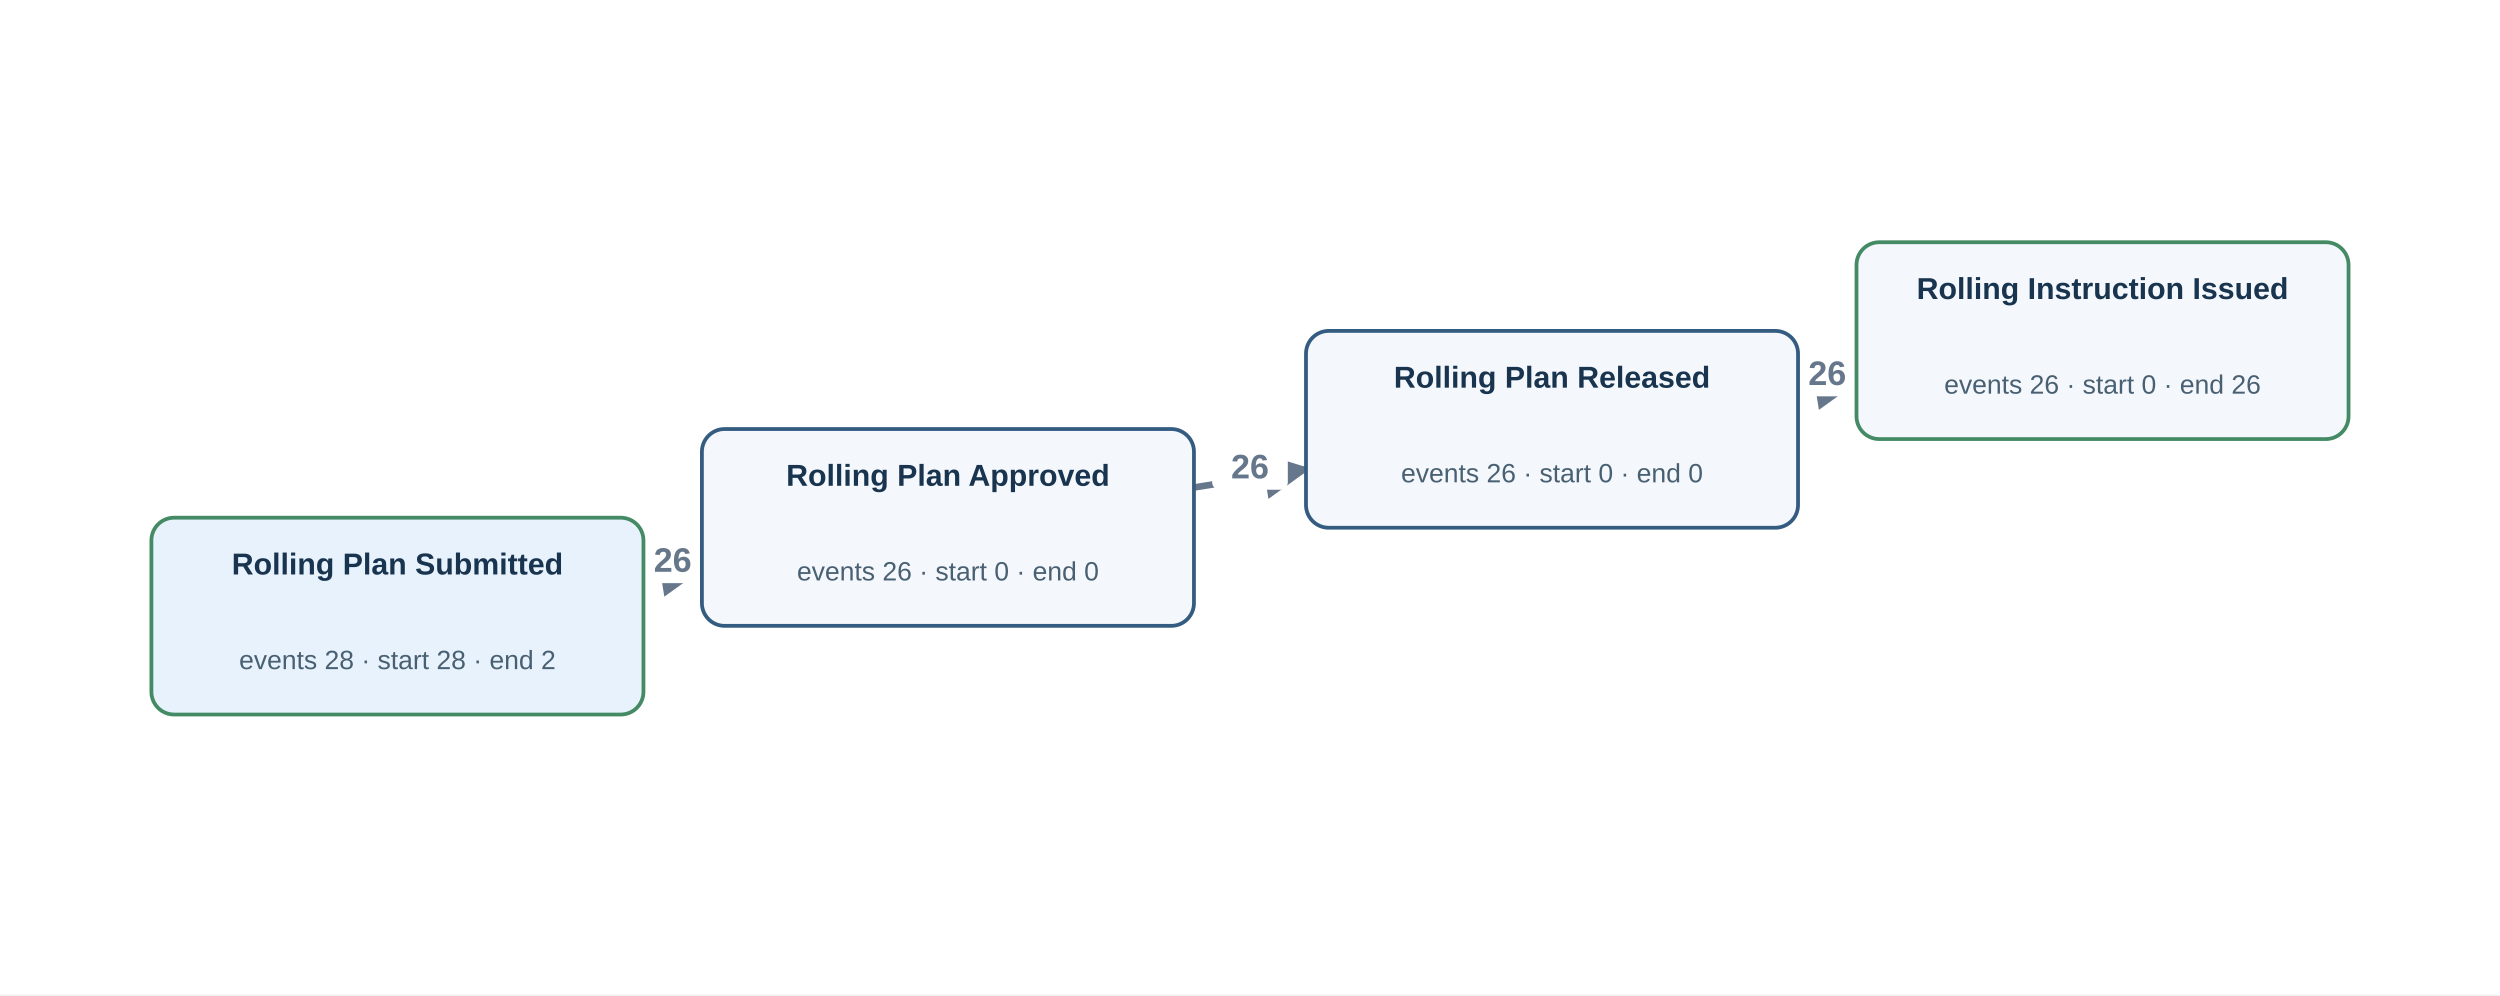
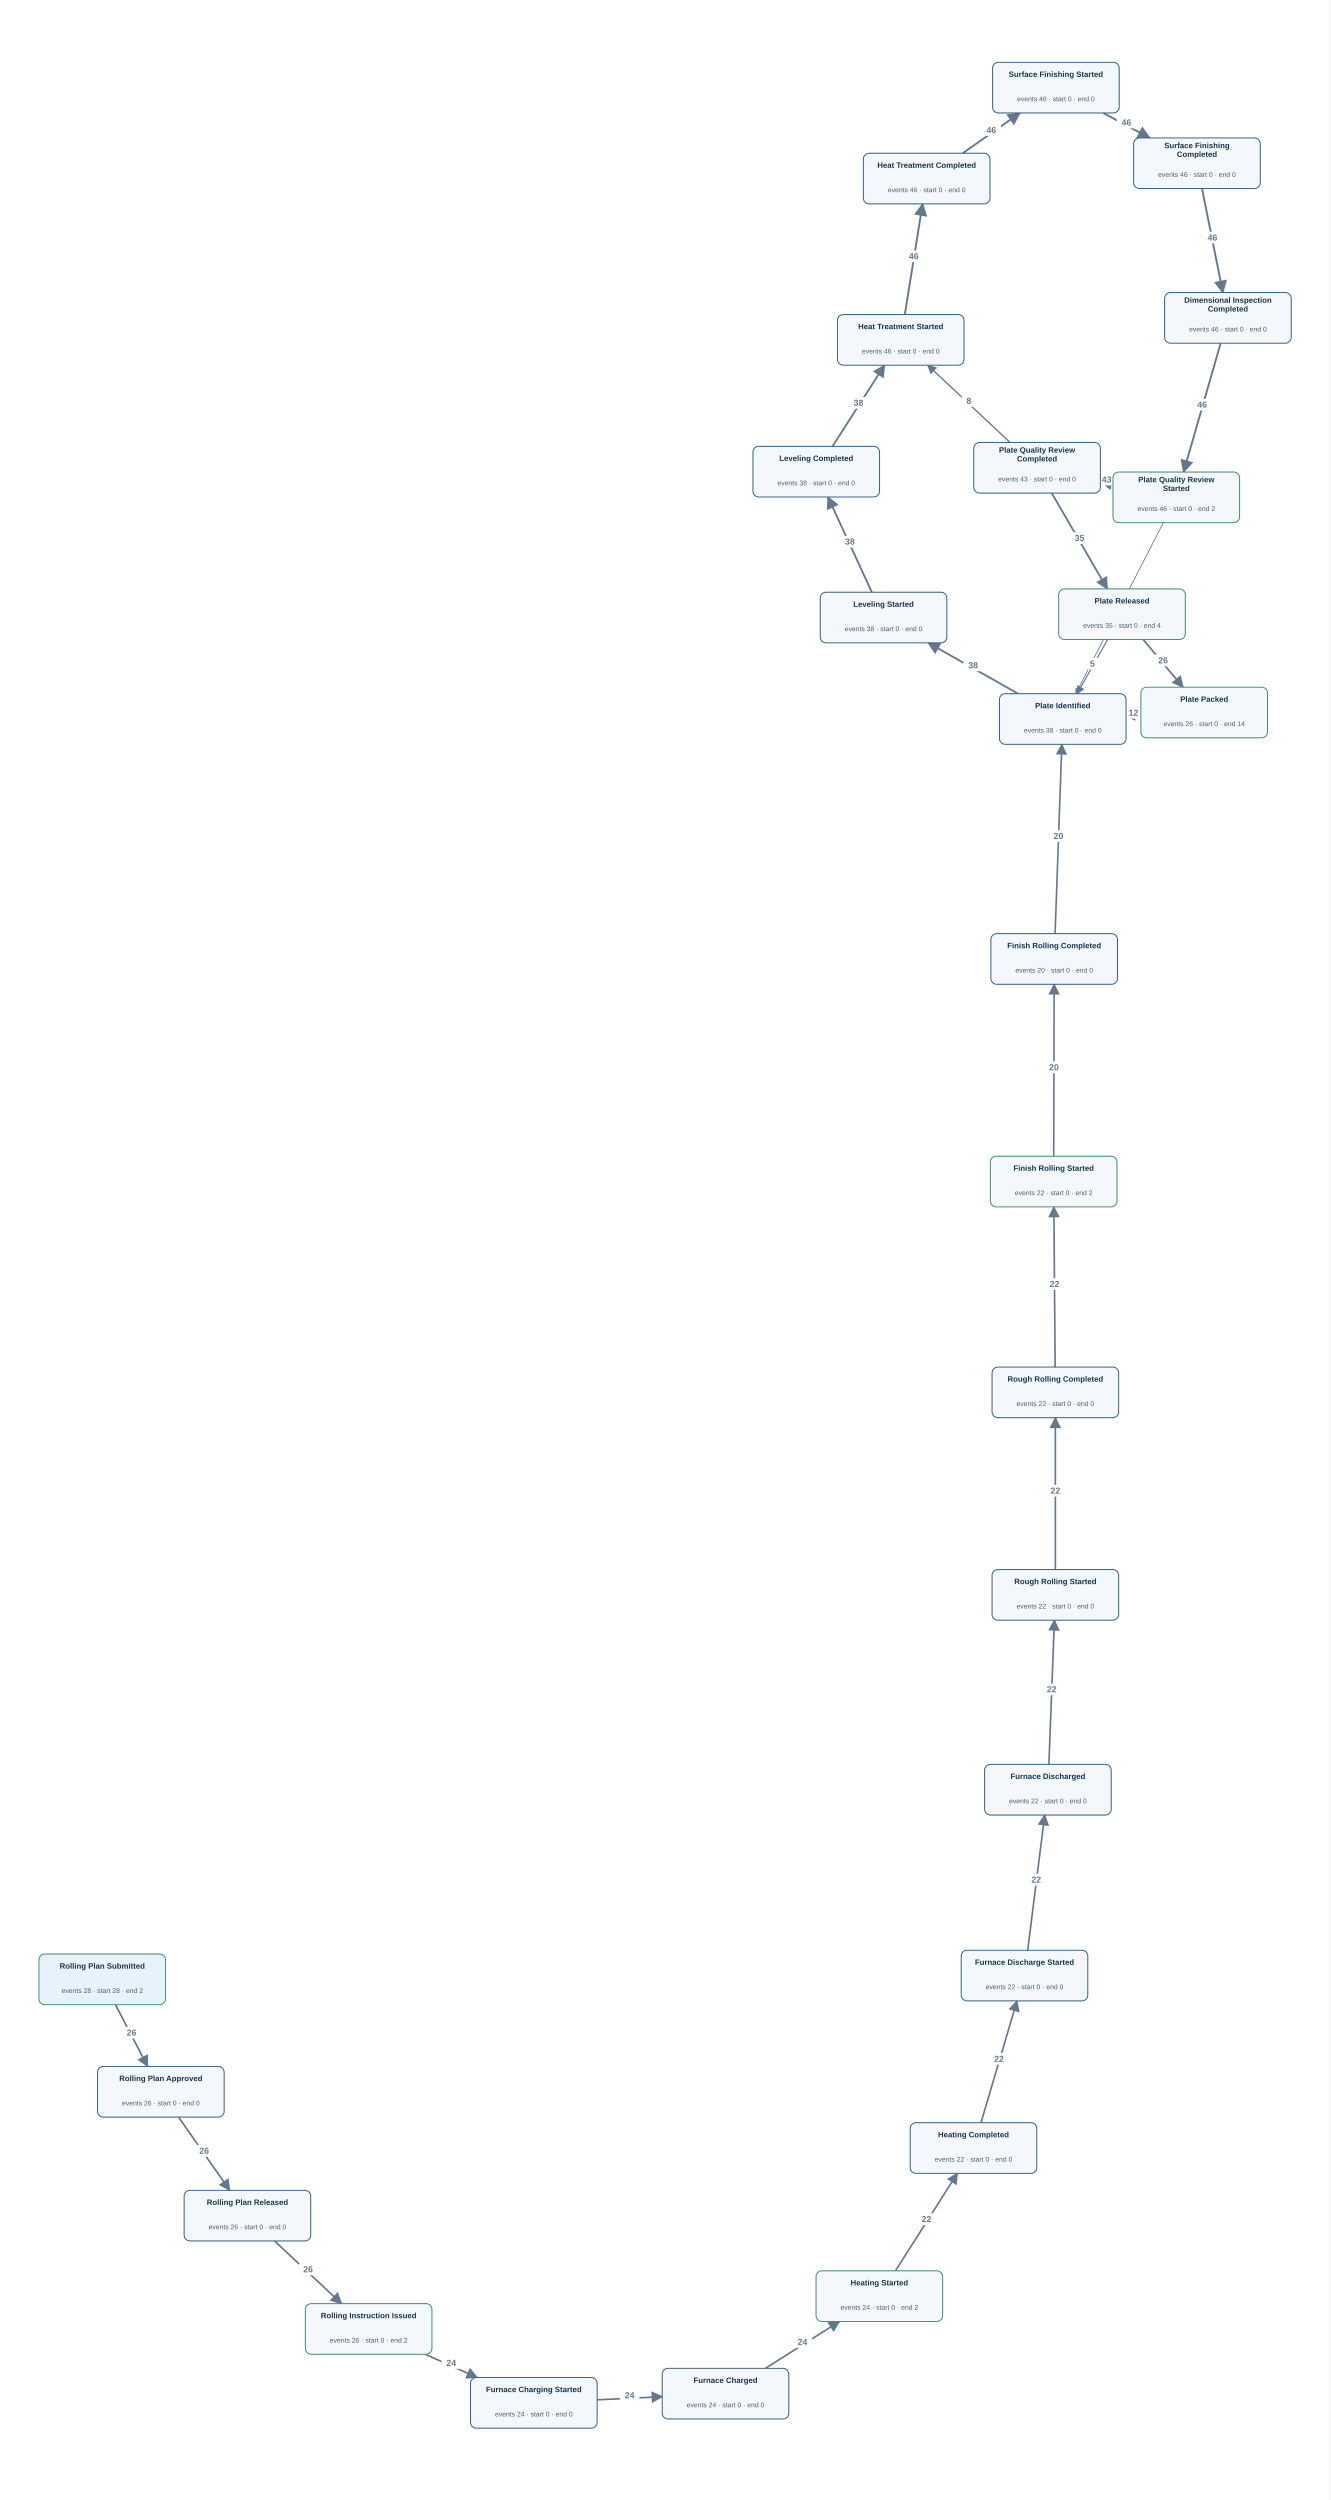
- <svg xmlns="http://www.w3.org/2000/svg" viewBox="0 0 1321 526" width="1321" height="526" role="img" aria-label="Gold directly follows graph">
+ <svg xmlns="http://www.w3.org/2000/svg" viewBox="0 0 2732 5134" width="2732" height="5134" role="img" aria-label="Gold directly follows graph">
  <defs>
    <marker id="arr" viewBox="0 0 10 10" refX="9" refY="5" markerWidth="7" markerHeight="7" orient="auto-start-reverse">
      <path d="M 0 0 L 10 5 L 0 10 z" fill="#66778c" />
    </marker>
  </defs>
-   <rect width="1320.972" height="525.557" fill="#fff" />
+   <rect width="2731.681" height="5134.489" fill="#fff" />
+   <g data-source="Dimensional Inspection Completed" data-target="Plate Quality Review Started" data-edge="Dimensional Inspection Completed → Plate Quality Review Started">
+     <path d="M 2506.72 704.812 Q 2468.667 837.077, 2430.614 969.342" fill="none" stroke="#66778c" stroke-width="3.895" marker-end="url(#arr)" />
+     <rect x="2448.667" y="819.077" width="40" height="24" rx="4" fill="white" />
+     <text x="2468.667" y="837.077" text-anchor="middle" font-family="Arial,sans-serif" font-size="18" font-weight="700" fill="#66778c">46</text>
+   </g>
+   <g data-source="Finish Rolling Completed" data-target="Plate Identified" data-edge="Finish Rolling Completed → Plate Identified">
+     <path d="M 2166.721 1917.341 Q 2173.664 1722.945, 2180.608 1528.549" fill="none" stroke="#66778c" stroke-width="3.331" marker-end="url(#arr)" />
+     <rect x="2153.664" y="1704.945" width="40" height="24" rx="4" fill="white" />
+     <text x="2173.664" y="1722.945" text-anchor="middle" font-family="Arial,sans-serif" font-size="18" font-weight="700" fill="#66778c">20</text>
+   </g>
+   <g data-source="Finish Rolling Started" data-target="Finish Rolling Completed" data-edge="Finish Rolling Started → Finish Rolling Completed">
+     <path d="M 2163.941 2374.407 Q 2164.343 2197.874, 2164.745 2021.341" fill="none" stroke="#66778c" stroke-width="3.331" marker-end="url(#arr)" />
+     <rect x="2144.343" y="2179.874" width="40" height="24" rx="4" fill="white" />
+     <text x="2164.343" y="2197.874" text-anchor="middle" font-family="Arial,sans-serif" font-size="18" font-weight="700" fill="#66778c">20</text>
+   </g>
+   <g data-source="Furnace Charged" data-target="Heating Started" data-edge="Furnace Charged → Heating Started">
+     <path d="M 1571.928 4863.628 Q 1647.866 4815.485, 1723.803 4767.342" fill="none" stroke="#66778c" stroke-width="3.453" marker-end="url(#arr)" />
+     <rect x="1627.866" y="4797.485" width="40" height="24" rx="4" fill="white" />
+     <text x="1647.866" y="4815.485" text-anchor="middle" font-family="Arial,sans-serif" font-size="18" font-weight="700" fill="#66778c">24</text>
+   </g>
+   <g data-source="Furnace Charging Started" data-target="Furnace Charged" data-edge="Furnace Charging Started → Furnace Charged">
+     <path d="M 1226.262 4928.26 Q 1293.085 4925.058, 1359.908 4921.857" fill="none" stroke="#66778c" stroke-width="3.453" marker-end="url(#arr)" />
+     <rect x="1273.085" y="4907.058" width="40" height="24" rx="4" fill="white" />
+     <text x="1293.085" y="4925.058" text-anchor="middle" font-family="Arial,sans-serif" font-size="18" font-weight="700" fill="#66778c">24</text>
+   </g>
+   <g data-source="Furnace Discharge Started" data-target="Furnace Discharged" data-edge="Furnace Discharge Started → Furnace Discharged">
+     <path d="M 2110.475 4005.046 Q 2127.955 3866.191, 2145.435 3727.335" fill="none" stroke="#66778c" stroke-width="3.395" marker-end="url(#arr)" />
+     <rect x="2107.955" y="3848.191" width="40" height="24" rx="4" fill="white" />
+     <text x="2127.955" y="3866.191" text-anchor="middle" font-family="Arial,sans-serif" font-size="18" font-weight="700" fill="#66778c">22</text>
+   </g>
+   <g data-source="Furnace Discharged" data-target="Rough Rolling Started" data-edge="Furnace Discharged → Rough Rolling Started">
+     <path d="M 2153.974 3623.335 Q 2159.65 3475.285, 2165.325 3327.234" fill="none" stroke="#66778c" stroke-width="3.395" marker-end="url(#arr)" />
+     <rect x="2139.65" y="3457.285" width="40" height="24" rx="4" fill="white" />
+     <text x="2159.65" y="3475.285" text-anchor="middle" font-family="Arial,sans-serif" font-size="18" font-weight="700" fill="#66778c">22</text>
+   </g>
+   <g data-source="Heat Treatment Completed" data-target="Surface Finishing Started" data-edge="Heat Treatment Completed → Surface Finishing Started">
+     <path d="M 1976.934 314.7 Q 2035.706 273.35, 2094.479 232.0" fill="none" stroke="#66778c" stroke-width="3.895" marker-end="url(#arr)" />
+     <rect x="2015.706" y="255.35" width="40" height="24" rx="4" fill="white" />
+     <text x="2035.706" y="273.35" text-anchor="middle" font-family="Arial,sans-serif" font-size="18" font-weight="700" fill="#66778c">46</text>
+   </g>
+   <g data-source="Heat Treatment Started" data-target="Heat Treatment Completed" data-edge="Heat Treatment Started → Heat Treatment Completed">
+     <path d="M 1858.126 645.958 Q 1876.395 532.329, 1894.664 418.7" fill="none" stroke="#66778c" stroke-width="3.895" marker-end="url(#arr)" />
+     <rect x="1856.395" y="514.329" width="40" height="24" rx="4" fill="white" />
+     <text x="1876.395" y="532.329" text-anchor="middle" font-family="Arial,sans-serif" font-size="18" font-weight="700" fill="#66778c">46</text>
+   </g>
+   <g data-source="Heating Completed" data-target="Furnace Discharge Started" data-edge="Heating Completed → Furnace Discharge Started">
+     <path d="M 2014.521 4359.177 Q 2051.531 4234.112, 2088.541 4109.046" fill="none" stroke="#66778c" stroke-width="3.395" marker-end="url(#arr)" />
+     <rect x="2031.531" y="4216.112" width="40" height="24" rx="4" fill="white" />
+     <text x="2051.531" y="4234.112" text-anchor="middle" font-family="Arial,sans-serif" font-size="18" font-weight="700" fill="#66778c">22</text>
+   </g>
+   <g data-source="Heating Started" data-target="Heating Completed" data-edge="Heating Started → Heating Completed">
+     <path d="M 1838.872 4663.342 Q 1902.478 4563.259, 1966.085 4463.177" fill="none" stroke="#66778c" stroke-width="3.395" marker-end="url(#arr)" />
+     <rect x="1882.478" y="4545.259" width="40" height="24" rx="4" fill="white" />
+     <text x="1902.478" y="4563.259" text-anchor="middle" font-family="Arial,sans-serif" font-size="18" font-weight="700" fill="#66778c">22</text>
+   </g>
+   <g data-source="Leveling Completed" data-target="Heat Treatment Started" data-edge="Leveling Completed → Heat Treatment Started">
+     <path d="M 1709.599 916.617 Q 1763.015 833.288, 1816.432 749.958" fill="none" stroke="#66778c" stroke-width="3.764" marker-end="url(#arr)" />
+     <rect x="1743.015" y="815.288" width="40" height="24" rx="4" fill="white" />
+     <text x="1763.015" y="833.288" text-anchor="middle" font-family="Arial,sans-serif" font-size="18" font-weight="700" fill="#66778c">38</text>
+   </g>
+   <g data-source="Leveling Started" data-target="Leveling Completed" data-edge="Leveling Started → Leveling Completed">
+     <path d="M 1790.443 1216.183 Q 1745.345 1118.4, 1700.247 1020.617" fill="none" stroke="#66778c" stroke-width="3.764" marker-end="url(#arr)" />
+     <rect x="1725.345" y="1100.4" width="40" height="24" rx="4" fill="white" />
+     <text x="1745.345" y="1118.4" text-anchor="middle" font-family="Arial,sans-serif" font-size="18" font-weight="700" fill="#66778c">38</text>
+   </g>
+   <g data-source="Plate Identified" data-target="Leveling Started" data-edge="Plate Identified → Leveling Started">
+     <path d="M 2090.617 1424.549 Q 1998.445 1372.366, 1906.274 1320.183" fill="none" stroke="#66778c" stroke-width="3.764" marker-end="url(#arr)" />
+     <rect x="1978.445" y="1354.366" width="40" height="24" rx="4" fill="white" />
+     <text x="1998.445" y="1372.366" text-anchor="middle" font-family="Arial,sans-serif" font-size="18" font-weight="700" fill="#66778c">38</text>
+   </g>
+   <g data-source="Plate Packed" data-target="Plate Identified" data-edge="Plate Packed → Plate Identified">
+     <path d="M 2342.952 1469.183 Q 2327.709 1469.883, 2312.465 1470.582" fill="none" stroke="#66778c" stroke-width="2.995" marker-end="url(#arr)" />
+     <rect x="2307.709" y="1451.883" width="40" height="24" rx="4" fill="white" />
+     <text x="2327.709" y="1469.883" text-anchor="middle" font-family="Arial,sans-serif" font-size="18" font-weight="700" fill="#66778c">12</text>
+   </g>
+   <g data-source="Plate Quality Review Completed" data-target="Heat Treatment Started" data-edge="Plate Quality Review Completed → Heat Treatment Started">
+     <path d="M 2074.242 908.618 Q 1989.709 829.288, 1905.176 749.958" fill="none" stroke="#66778c" stroke-width="2.738" marker-end="url(#arr)" />
+     <rect x="1974.709" y="811.288" width="30" height="24" rx="4" fill="white" />
+     <text x="1989.709" y="829.288" text-anchor="middle" font-family="Arial,sans-serif" font-size="18" font-weight="700" fill="#66778c">8</text>
+   </g>
+   <g data-source="Plate Quality Review Completed" data-target="Plate Released" data-edge="Plate Quality Review Completed → Plate Released">
+     <path d="M 2159.822 1012.618 Q 2216.892 1110.986, 2273.962 1209.354" fill="none" stroke="#66778c" stroke-width="3.708" marker-end="url(#arr)" />
+     <rect x="2196.892" y="1092.986" width="40" height="24" rx="4" fill="white" />
+     <text x="2216.892" y="1110.986" text-anchor="middle" font-family="Arial,sans-serif" font-size="18" font-weight="700" fill="#66778c">35</text>
+   </g>
+   <g data-source="Plate Quality Review Started" data-target="Plate Identified" data-edge="Plate Quality Review Started → Plate Identified">
+     <path d="M 2389.015 1073.342 Q 2299.059 1248.946, 2209.103 1424.549" fill="none" stroke="#66778c" stroke-width="1.685" marker-end="url(#arr)" />
+     <rect x="2284.059" y="1230.946" width="30" height="24" rx="4" fill="white" />
+     <text x="2299.059" y="1248.946" text-anchor="middle" font-family="Arial,sans-serif" font-size="18" font-weight="700" fill="#66778c">1</text>
+   </g>
+   <g data-source="Plate Quality Review Started" data-target="Plate Quality Review Completed" data-edge="Plate Quality Review Started → Plate Quality Review Completed">
+     <path d="M 2285.653 993.74 Q 2272.653 990.98, 2259.653 988.22" fill="none" stroke="#66778c" stroke-width="3.849" marker-end="url(#arr)" />
+     <rect x="2252.653" y="972.98" width="40" height="24" rx="4" fill="white" />
+     <text x="2272.653" y="990.98" text-anchor="middle" font-family="Arial,sans-serif" font-size="18" font-weight="700" fill="#66778c">43</text>
+   </g>
+   <g data-source="Plate Released" data-target="Plate Identified" data-edge="Plate Released → Plate Identified">
+     <path d="M 2274.732 1313.354 Q 2243.298 1368.952, 2211.865 1424.549" fill="none" stroke="#66778c" stroke-width="2.454" marker-end="url(#arr)" />
+     <rect x="2228.298" y="1350.952" width="30" height="24" rx="4" fill="white" />
+     <text x="2243.298" y="1368.952" text-anchor="middle" font-family="Arial,sans-serif" font-size="18" font-weight="700" fill="#66778c">5</text>
+   </g>
+   <g data-source="Plate Released" data-target="Plate Packed" data-edge="Plate Released → Plate Packed">
+     <path d="M 2347.62 1313.354 Q 2388.542 1362.286, 2429.464 1411.217" fill="none" stroke="#66778c" stroke-width="3.507" marker-end="url(#arr)" />
+     <rect x="2368.542" y="1344.286" width="40" height="24" rx="4" fill="white" />
+     <text x="2388.542" y="1362.286" text-anchor="middle" font-family="Arial,sans-serif" font-size="18" font-weight="700" fill="#66778c">26</text>
+   </g>
+   <g data-source="Rolling Instruction Issued" data-target="Furnace Charging Started" data-edge="Rolling Instruction Issued → Furnace Charging Started">
+     <path d="M 873.295 4834.753 Q 926.654 4858.621, 980.012 4882.489" fill="none" stroke="#66778c" stroke-width="3.453" marker-end="url(#arr)" />
+     <rect x="906.654" y="4840.621" width="40" height="24" rx="4" fill="white" />
+     <text x="926.654" y="4858.621" text-anchor="middle" font-family="Arial,sans-serif" font-size="18" font-weight="700" fill="#66778c">24</text>
+   </g>
  <g data-source="Rolling Plan Approved" data-target="Rolling Plan Released" data-edge="Rolling Plan Approved → Rolling Plan Released">
-     <path d="M 630.887 257.586 Q 660.486 252.778, 690.084 247.971" fill="none" stroke="#66778c" stroke-width="3.507" marker-end="url(#arr)" />
-     <rect x="640.486" y="234.778" width="40" height="24" rx="4" fill="white" />
-     <text x="660.486" y="252.778" text-anchor="middle" font-family="Arial,sans-serif" font-size="18" font-weight="700" fill="#66778c">26</text>
+     <path d="M 366.676 4347.696 Q 419.228 4422.873, 471.78 4498.049" fill="none" stroke="#66778c" stroke-width="3.507" marker-end="url(#arr)" />
+     <rect x="399.228" y="4404.873" width="40" height="24" rx="4" fill="white" />
+     <text x="419.228" y="4422.873" text-anchor="middle" font-family="Arial,sans-serif" font-size="18" font-weight="700" fill="#66778c">26</text>
  </g>
  <g data-source="Rolling Plan Released" data-target="Rolling Instruction Issued" data-edge="Rolling Plan Released → Rolling Instruction Issued">
-     <path d="M 950.084 205.915 Q 965.528 203.427, 980.972 200.94" fill="none" stroke="#66778c" stroke-width="3.507" marker-end="url(#arr)" />
-     <rect x="945.528" y="185.427" width="40" height="24" rx="4" fill="white" />
-     <text x="965.528" y="203.427" text-anchor="middle" font-family="Arial,sans-serif" font-size="18" font-weight="700" fill="#66778c">26</text>
+     <path d="M 563.754 4602.049 Q 632.588 4666.401, 701.423 4730.753" fill="none" stroke="#66778c" stroke-width="3.507" marker-end="url(#arr)" />
+     <rect x="612.588" y="4648.401" width="40" height="24" rx="4" fill="white" />
+     <text x="632.588" y="4666.401" text-anchor="middle" font-family="Arial,sans-serif" font-size="18" font-weight="700" fill="#66778c">26</text>
  </g>
  <g data-source="Rolling Plan Submitted" data-target="Rolling Plan Approved" data-edge="Rolling Plan Submitted → Rolling Plan Approved">
-     <path d="M 340.0 304.617 Q 355.444 302.129, 370.887 299.642" fill="none" stroke="#66778c" stroke-width="3.507" marker-end="url(#arr)" />
-     <rect x="335.444" y="284.129" width="40" height="24" rx="4" fill="white" />
-     <text x="355.444" y="302.129" text-anchor="middle" font-family="Arial,sans-serif" font-size="18" font-weight="700" fill="#66778c">26</text>
+     <path d="M 237.099 4116.805 Q 270.163 4180.251, 303.227 4243.696" fill="none" stroke="#66778c" stroke-width="3.507" marker-end="url(#arr)" />
+     <rect x="250.163" y="4162.251" width="40" height="24" rx="4" fill="white" />
+     <text x="270.163" y="4180.251" text-anchor="middle" font-family="Arial,sans-serif" font-size="18" font-weight="700" fill="#66778c">26</text>
+   </g>
+   <g data-source="Rough Rolling Completed" data-target="Finish Rolling Started" data-edge="Rough Rolling Completed → Finish Rolling Started">
+     <path d="M 2166.876 2807.393 Q 2165.558 2642.9, 2164.239 2478.407" fill="none" stroke="#66778c" stroke-width="3.395" marker-end="url(#arr)" />
+     <rect x="2145.558" y="2624.9" width="40" height="24" rx="4" fill="white" />
+     <text x="2165.558" y="2642.9" text-anchor="middle" font-family="Arial,sans-serif" font-size="18" font-weight="700" fill="#66778c">22</text>
+   </g>
+   <g data-source="Rough Rolling Started" data-target="Rough Rolling Completed" data-edge="Rough Rolling Started → Rough Rolling Completed">
+     <path d="M 2167.315 3223.234 Q 2167.306 3067.313, 2167.296 2911.393" fill="none" stroke="#66778c" stroke-width="3.395" marker-end="url(#arr)" />
+     <rect x="2147.306" y="3049.313" width="40" height="24" rx="4" fill="white" />
+     <text x="2167.306" y="3067.313" text-anchor="middle" font-family="Arial,sans-serif" font-size="18" font-weight="700" fill="#66778c">22</text>
+   </g>
+   <g data-source="Surface Finishing Completed" data-target="Dimensional Inspection Completed" data-edge="Surface Finishing Completed → Dimensional Inspection Completed">
+     <path d="M 2468.498 387.268 Q 2489.882 494.04, 2511.266 600.812" fill="none" stroke="#66778c" stroke-width="3.895" marker-end="url(#arr)" />
+     <rect x="2469.882" y="476.04" width="40" height="24" rx="4" fill="white" />
+     <text x="2489.882" y="494.04" text-anchor="middle" font-family="Arial,sans-serif" font-size="18" font-weight="700" fill="#66778c">46</text>
+   </g>
+   <g data-source="Surface Finishing Started" data-target="Surface Finishing Completed" data-edge="Surface Finishing Started → Surface Finishing Completed">
+     <path d="M 2265.409 232.0 Q 2313.236 257.634, 2361.063 283.268" fill="none" stroke="#66778c" stroke-width="3.895" marker-end="url(#arr)" />
+     <rect x="2293.236" y="239.634" width="40" height="24" rx="4" fill="white" />
+     <text x="2313.236" y="257.634" text-anchor="middle" font-family="Arial,sans-serif" font-size="18" font-weight="700" fill="#66778c">46</text>
+   </g>
+   <g data-activity="Dimensional Inspection Completed">
+     <rect x="2391.681" y="600.812" width="260" height="104" rx="12" fill="#f4f7fb" stroke="#345b80" stroke-width="2" />
+     <text x="2521.681" y="621.812" text-anchor="middle" font-family="Arial,sans-serif" font-size="16" font-weight="600" fill="#18344e">Dimensional Inspection</text>
+     <text x="2521.681" y="639.812" text-anchor="middle" font-family="Arial,sans-serif" font-size="16" font-weight="600" fill="#18344e">Completed</text>
+     <text x="2521.681" y="680.812" text-anchor="middle" font-family="Arial,sans-serif" font-size="14" fill="#486072">events 46 · start 0 · end 0</text>
+   </g>
+   <g data-activity="Finish Rolling Completed">
+     <rect x="2034.864" y="1917.341" width="260" height="104" rx="12" fill="#f4f7fb" stroke="#345b80" stroke-width="2" />
+     <text x="2164.864" y="1947.341" text-anchor="middle" font-family="Arial,sans-serif" font-size="16" font-weight="600" fill="#18344e">Finish Rolling Completed</text>
+     <text x="2164.864" y="1997.341" text-anchor="middle" font-family="Arial,sans-serif" font-size="14" fill="#486072">events 20 · start 0 · end 0</text>
+   </g>
+   <g data-activity="Finish Rolling Started">
+     <rect x="2033.823" y="2374.407" width="260" height="104" rx="12" fill="#f4f7fb" stroke="#438a65" stroke-width="2" />
+     <text x="2163.823" y="2404.407" text-anchor="middle" font-family="Arial,sans-serif" font-size="16" font-weight="600" fill="#18344e">Finish Rolling Started</text>
+     <text x="2163.823" y="2454.407" text-anchor="middle" font-family="Arial,sans-serif" font-size="14" fill="#486072">events 22 · start 0 · end 2</text>
+   </g>
+   <g data-activity="Furnace Charged">
+     <rect x="1359.908" y="4863.628" width="260" height="104" rx="12" fill="#f4f7fb" stroke="#345b80" stroke-width="2" />
+     <text x="1489.908" y="4893.628" text-anchor="middle" font-family="Arial,sans-serif" font-size="16" font-weight="600" fill="#18344e">Furnace Charged</text>
+     <text x="1489.908" y="4943.628" text-anchor="middle" font-family="Arial,sans-serif" font-size="14" fill="#486072">events 24 · start 0 · end 0</text>
+   </g>
+   <g data-activity="Furnace Charging Started">
+     <rect x="966.262" y="4882.489" width="260" height="104" rx="12" fill="#f4f7fb" stroke="#345b80" stroke-width="2" />
+     <text x="1096.262" y="4912.489" text-anchor="middle" font-family="Arial,sans-serif" font-size="16" font-weight="600" fill="#18344e">Furnace Charging Started</text>
+     <text x="1096.262" y="4962.489" text-anchor="middle" font-family="Arial,sans-serif" font-size="14" fill="#486072">events 24 · start 0 · end 0</text>
+   </g>
+   <g data-activity="Furnace Discharge Started">
+     <rect x="1973.929" y="4005.046" width="260" height="104" rx="12" fill="#f4f7fb" stroke="#345b80" stroke-width="2" />
+     <text x="2103.929" y="4035.046" text-anchor="middle" font-family="Arial,sans-serif" font-size="16" font-weight="600" fill="#18344e">Furnace Discharge Started</text>
+     <text x="2103.929" y="4085.046" text-anchor="middle" font-family="Arial,sans-serif" font-size="14" fill="#486072">events 22 · start 0 · end 0</text>
+   </g>
+   <g data-activity="Furnace Discharged">
+     <rect x="2021.981" y="3623.335" width="260" height="104" rx="12" fill="#f4f7fb" stroke="#345b80" stroke-width="2" />
+     <text x="2151.981" y="3653.335" text-anchor="middle" font-family="Arial,sans-serif" font-size="16" font-weight="600" fill="#18344e">Furnace Discharged</text>
+     <text x="2151.981" y="3703.335" text-anchor="middle" font-family="Arial,sans-serif" font-size="14" fill="#486072">events 22 · start 0 · end 0</text>
+   </g>
+   <g data-activity="Heat Treatment Completed">
+     <rect x="1773.024" y="314.7" width="260" height="104" rx="12" fill="#f4f7fb" stroke="#345b80" stroke-width="2" />
+     <text x="1903.024" y="344.7" text-anchor="middle" font-family="Arial,sans-serif" font-size="16" font-weight="600" fill="#18344e">Heat Treatment Completed</text>
+     <text x="1903.024" y="394.7" text-anchor="middle" font-family="Arial,sans-serif" font-size="14" fill="#486072">events 46 · start 0 · end 0</text>
+   </g>
+   <g data-activity="Heat Treatment Started">
+     <rect x="1719.766" y="645.958" width="260" height="104" rx="12" fill="#f4f7fb" stroke="#345b80" stroke-width="2" />
+     <text x="1849.766" y="675.958" text-anchor="middle" font-family="Arial,sans-serif" font-size="16" font-weight="600" fill="#18344e">Heat Treatment Started</text>
+     <text x="1849.766" y="725.958" text-anchor="middle" font-family="Arial,sans-serif" font-size="14" fill="#486072">events 46 · start 0 · end 0</text>
+   </g>
+   <g data-activity="Heating Completed">
+     <rect x="1869.133" y="4359.177" width="260" height="104" rx="12" fill="#f4f7fb" stroke="#345b80" stroke-width="2" />
+     <text x="1999.133" y="4389.177" text-anchor="middle" font-family="Arial,sans-serif" font-size="16" font-weight="600" fill="#18344e">Heating Completed</text>
+     <text x="1999.133" y="4439.177" text-anchor="middle" font-family="Arial,sans-serif" font-size="14" fill="#486072">events 22 · start 0 · end 0</text>
+   </g>
+   <g data-activity="Heating Started">
+     <rect x="1675.823" y="4663.342" width="260" height="104" rx="12" fill="#f4f7fb" stroke="#438a65" stroke-width="2" />
+     <text x="1805.823" y="4693.342" text-anchor="middle" font-family="Arial,sans-serif" font-size="16" font-weight="600" fill="#18344e">Heating Started</text>
+     <text x="1805.823" y="4743.342" text-anchor="middle" font-family="Arial,sans-serif" font-size="14" fill="#486072">events 24 · start 0 · end 2</text>
+   </g>
+   <g data-activity="Leveling Completed">
+     <rect x="1546.265" y="916.617" width="260" height="104" rx="12" fill="#f4f7fb" stroke="#345b80" stroke-width="2" />
+     <text x="1676.265" y="946.617" text-anchor="middle" font-family="Arial,sans-serif" font-size="16" font-weight="600" fill="#18344e">Leveling Completed</text>
+     <text x="1676.265" y="996.617" text-anchor="middle" font-family="Arial,sans-serif" font-size="14" fill="#486072">events 38 · start 0 · end 0</text>
+   </g>
+   <g data-activity="Leveling Started">
+     <rect x="1684.425" y="1216.183" width="260" height="104" rx="12" fill="#f4f7fb" stroke="#345b80" stroke-width="2" />
+     <text x="1814.425" y="1246.183" text-anchor="middle" font-family="Arial,sans-serif" font-size="16" font-weight="600" fill="#18344e">Leveling Started</text>
+     <text x="1814.425" y="1296.183" text-anchor="middle" font-family="Arial,sans-serif" font-size="14" fill="#486072">events 38 · start 0 · end 0</text>
+   </g>
+   <g data-activity="Plate Identified">
+     <rect x="2052.465" y="1424.549" width="260" height="104" rx="12" fill="#f4f7fb" stroke="#345b80" stroke-width="2" />
+     <text x="2182.465" y="1454.549" text-anchor="middle" font-family="Arial,sans-serif" font-size="16" font-weight="600" fill="#18344e">Plate Identified</text>
+     <text x="2182.465" y="1504.549" text-anchor="middle" font-family="Arial,sans-serif" font-size="14" fill="#486072">events 38 · start 0 · end 0</text>
+   </g>
+   <g data-activity="Plate Packed">
+     <rect x="2342.952" y="1411.217" width="260" height="104" rx="12" fill="#f4f7fb" stroke="#438a65" stroke-width="2" />
+     <text x="2472.952" y="1441.217" text-anchor="middle" font-family="Arial,sans-serif" font-size="16" font-weight="600" fill="#18344e">Plate Packed</text>
+     <text x="2472.952" y="1491.217" text-anchor="middle" font-family="Arial,sans-serif" font-size="14" fill="#486072">events 26 · start 0 · end 14</text>
+   </g>
+   <g data-activity="Plate Quality Review Completed">
+     <rect x="1999.653" y="908.618" width="260" height="104" rx="12" fill="#f4f7fb" stroke="#345b80" stroke-width="2" />
+     <text x="2129.653" y="929.618" text-anchor="middle" font-family="Arial,sans-serif" font-size="16" font-weight="600" fill="#18344e">Plate Quality Review</text>
+     <text x="2129.653" y="947.618" text-anchor="middle" font-family="Arial,sans-serif" font-size="16" font-weight="600" fill="#18344e">Completed</text>
+     <text x="2129.653" y="988.618" text-anchor="middle" font-family="Arial,sans-serif" font-size="14" fill="#486072">events 43 · start 0 · end 0</text>
+   </g>
+   <g data-activity="Plate Quality Review Started">
+     <rect x="2285.653" y="969.342" width="260" height="104" rx="12" fill="#f4f7fb" stroke="#438a65" stroke-width="2" />
+     <text x="2415.653" y="990.342" text-anchor="middle" font-family="Arial,sans-serif" font-size="16" font-weight="600" fill="#18344e">Plate Quality Review</text>
+     <text x="2415.653" y="1008.342" text-anchor="middle" font-family="Arial,sans-serif" font-size="16" font-weight="600" fill="#18344e">Started</text>
+     <text x="2415.653" y="1049.342" text-anchor="middle" font-family="Arial,sans-serif" font-size="14" fill="#486072">events 46 · start 0 · end 2</text>
+   </g>
+   <g data-activity="Plate Released">
+     <rect x="2174.131" y="1209.354" width="260" height="104" rx="12" fill="#f4f7fb" stroke="#438a65" stroke-width="2" />
+     <text x="2304.131" y="1239.354" text-anchor="middle" font-family="Arial,sans-serif" font-size="16" font-weight="600" fill="#18344e">Plate Released</text>
+     <text x="2304.131" y="1289.354" text-anchor="middle" font-family="Arial,sans-serif" font-size="14" fill="#486072">events 35 · start 0 · end 4</text>
  </g>
  <g data-activity="Rolling Instruction Issued">
-     <rect x="980.972" y="128.0" width="260" height="104" rx="12" fill="#f4f7fb" stroke="#438a65" stroke-width="2" />
-     <text x="1110.972" y="158.0" text-anchor="middle" font-family="Arial,sans-serif" font-size="16" font-weight="600" fill="#18344e">Rolling Instruction Issued</text>
-     <text x="1110.972" y="208.0" text-anchor="middle" font-family="Arial,sans-serif" font-size="14" fill="#486072">events 26 · start 0 · end 26</text>
+     <rect x="627.046" y="4730.753" width="260" height="104" rx="12" fill="#f4f7fb" stroke="#438a65" stroke-width="2" />
+     <text x="757.046" y="4760.753" text-anchor="middle" font-family="Arial,sans-serif" font-size="16" font-weight="600" fill="#18344e">Rolling Instruction Issued</text>
+     <text x="757.046" y="4810.753" text-anchor="middle" font-family="Arial,sans-serif" font-size="14" fill="#486072">events 26 · start 0 · end 2</text>
  </g>
  <g data-activity="Rolling Plan Approved">
-     <rect x="370.887" y="226.702" width="260" height="104" rx="12" fill="#f4f7fb" stroke="#345b80" stroke-width="2" />
-     <text x="500.887" y="256.702" text-anchor="middle" font-family="Arial,sans-serif" font-size="16" font-weight="600" fill="#18344e">Rolling Plan Approved</text>
-     <text x="500.887" y="306.702" text-anchor="middle" font-family="Arial,sans-serif" font-size="14" fill="#486072">events 26 · start 0 · end 0</text>
+     <rect x="200.326" y="4243.696" width="260" height="104" rx="12" fill="#f4f7fb" stroke="#345b80" stroke-width="2" />
+     <text x="330.326" y="4273.696" text-anchor="middle" font-family="Arial,sans-serif" font-size="16" font-weight="600" fill="#18344e">Rolling Plan Approved</text>
+     <text x="330.326" y="4323.696" text-anchor="middle" font-family="Arial,sans-serif" font-size="14" fill="#486072">events 26 · start 0 · end 0</text>
  </g>
  <g data-activity="Rolling Plan Released">
-     <rect x="690.084" y="174.855" width="260" height="104" rx="12" fill="#f4f7fb" stroke="#345b80" stroke-width="2" />
-     <text x="820.084" y="204.855" text-anchor="middle" font-family="Arial,sans-serif" font-size="16" font-weight="600" fill="#18344e">Rolling Plan Released</text>
-     <text x="820.084" y="254.855" text-anchor="middle" font-family="Arial,sans-serif" font-size="14" fill="#486072">events 26 · start 0 · end 0</text>
+     <rect x="378.131" y="4498.049" width="260" height="104" rx="12" fill="#f4f7fb" stroke="#345b80" stroke-width="2" />
+     <text x="508.131" y="4528.049" text-anchor="middle" font-family="Arial,sans-serif" font-size="16" font-weight="600" fill="#18344e">Rolling Plan Released</text>
+     <text x="508.131" y="4578.049" text-anchor="middle" font-family="Arial,sans-serif" font-size="14" fill="#486072">events 26 · start 0 · end 0</text>
  </g>
  <g data-activity="Rolling Plan Submitted">
-     <rect x="80.0" y="273.557" width="260" height="104" rx="12" fill="#e8f2fc" stroke="#438a65" stroke-width="2" />
-     <text x="210.0" y="303.557" text-anchor="middle" font-family="Arial,sans-serif" font-size="16" font-weight="600" fill="#18344e">Rolling Plan Submitted</text>
-     <text x="210.0" y="353.557" text-anchor="middle" font-family="Arial,sans-serif" font-size="14" fill="#486072">events 28 · start 28 · end 2</text>
+     <rect x="80.0" y="4012.805" width="260" height="104" rx="12" fill="#e8f2fc" stroke="#438a65" stroke-width="2" />
+     <text x="210.0" y="4042.805" text-anchor="middle" font-family="Arial,sans-serif" font-size="16" font-weight="600" fill="#18344e">Rolling Plan Submitted</text>
+     <text x="210.0" y="4092.805" text-anchor="middle" font-family="Arial,sans-serif" font-size="14" fill="#486072">events 28 · start 28 · end 2</text>
+   </g>
+   <g data-activity="Rough Rolling Completed">
+     <rect x="2037.293" y="2807.393" width="260" height="104" rx="12" fill="#f4f7fb" stroke="#345b80" stroke-width="2" />
+     <text x="2167.293" y="2837.393" text-anchor="middle" font-family="Arial,sans-serif" font-size="16" font-weight="600" fill="#18344e">Rough Rolling Completed</text>
+     <text x="2167.293" y="2887.393" text-anchor="middle" font-family="Arial,sans-serif" font-size="14" fill="#486072">events 22 · start 0 · end 0</text>
+   </g>
+   <g data-activity="Rough Rolling Started">
+     <rect x="2037.319" y="3223.234" width="260" height="104" rx="12" fill="#f4f7fb" stroke="#345b80" stroke-width="2" />
+     <text x="2167.319" y="3253.234" text-anchor="middle" font-family="Arial,sans-serif" font-size="16" font-weight="600" fill="#18344e">Rough Rolling Started</text>
+     <text x="2167.319" y="3303.234" text-anchor="middle" font-family="Arial,sans-serif" font-size="14" fill="#486072">events 22 · start 0 · end 0</text>
+   </g>
+   <g data-activity="Surface Finishing Completed">
+     <rect x="2328.083" y="283.268" width="260" height="104" rx="12" fill="#f4f7fb" stroke="#345b80" stroke-width="2" />
+     <text x="2458.083" y="304.268" text-anchor="middle" font-family="Arial,sans-serif" font-size="16" font-weight="600" fill="#18344e">Surface Finishing</text>
+     <text x="2458.083" y="322.268" text-anchor="middle" font-family="Arial,sans-serif" font-size="16" font-weight="600" fill="#18344e">Completed</text>
+     <text x="2458.083" y="363.268" text-anchor="middle" font-family="Arial,sans-serif" font-size="14" fill="#486072">events 46 · start 0 · end 0</text>
+   </g>
+   <g data-activity="Surface Finishing Started">
+     <rect x="2038.389" y="128.0" width="260" height="104" rx="12" fill="#f4f7fb" stroke="#345b80" stroke-width="2" />
+     <text x="2168.389" y="158.0" text-anchor="middle" font-family="Arial,sans-serif" font-size="16" font-weight="600" fill="#18344e">Surface Finishing Started</text>
+     <text x="2168.389" y="208.0" text-anchor="middle" font-family="Arial,sans-serif" font-size="14" fill="#486072">events 46 · start 0 · end 0</text>
  </g>
</svg>
